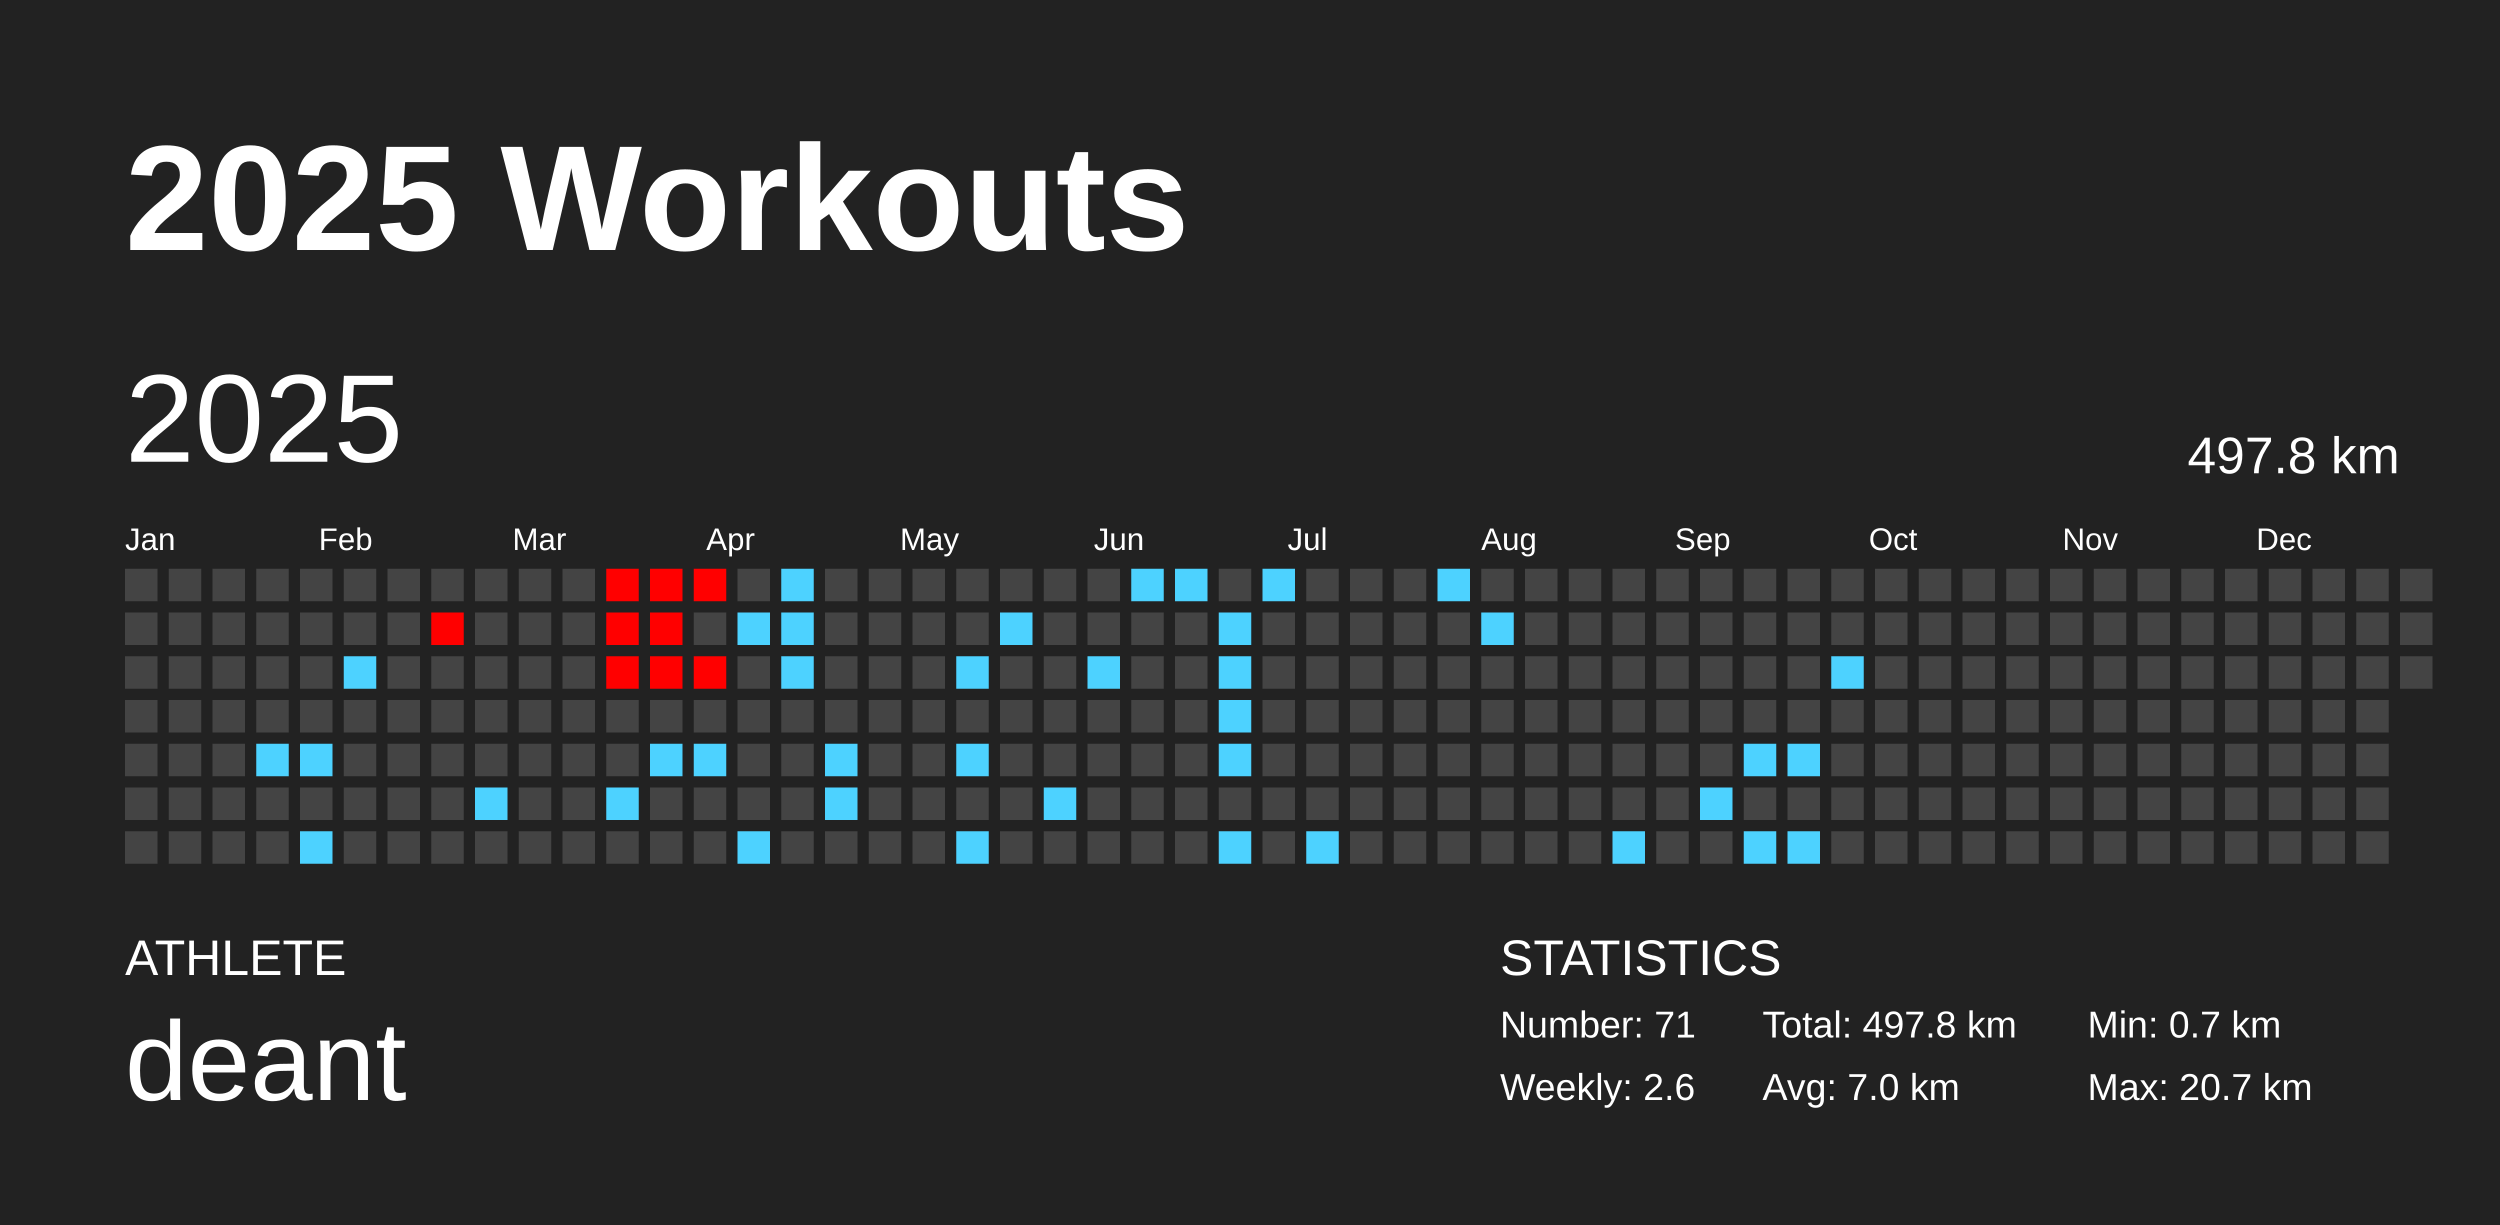
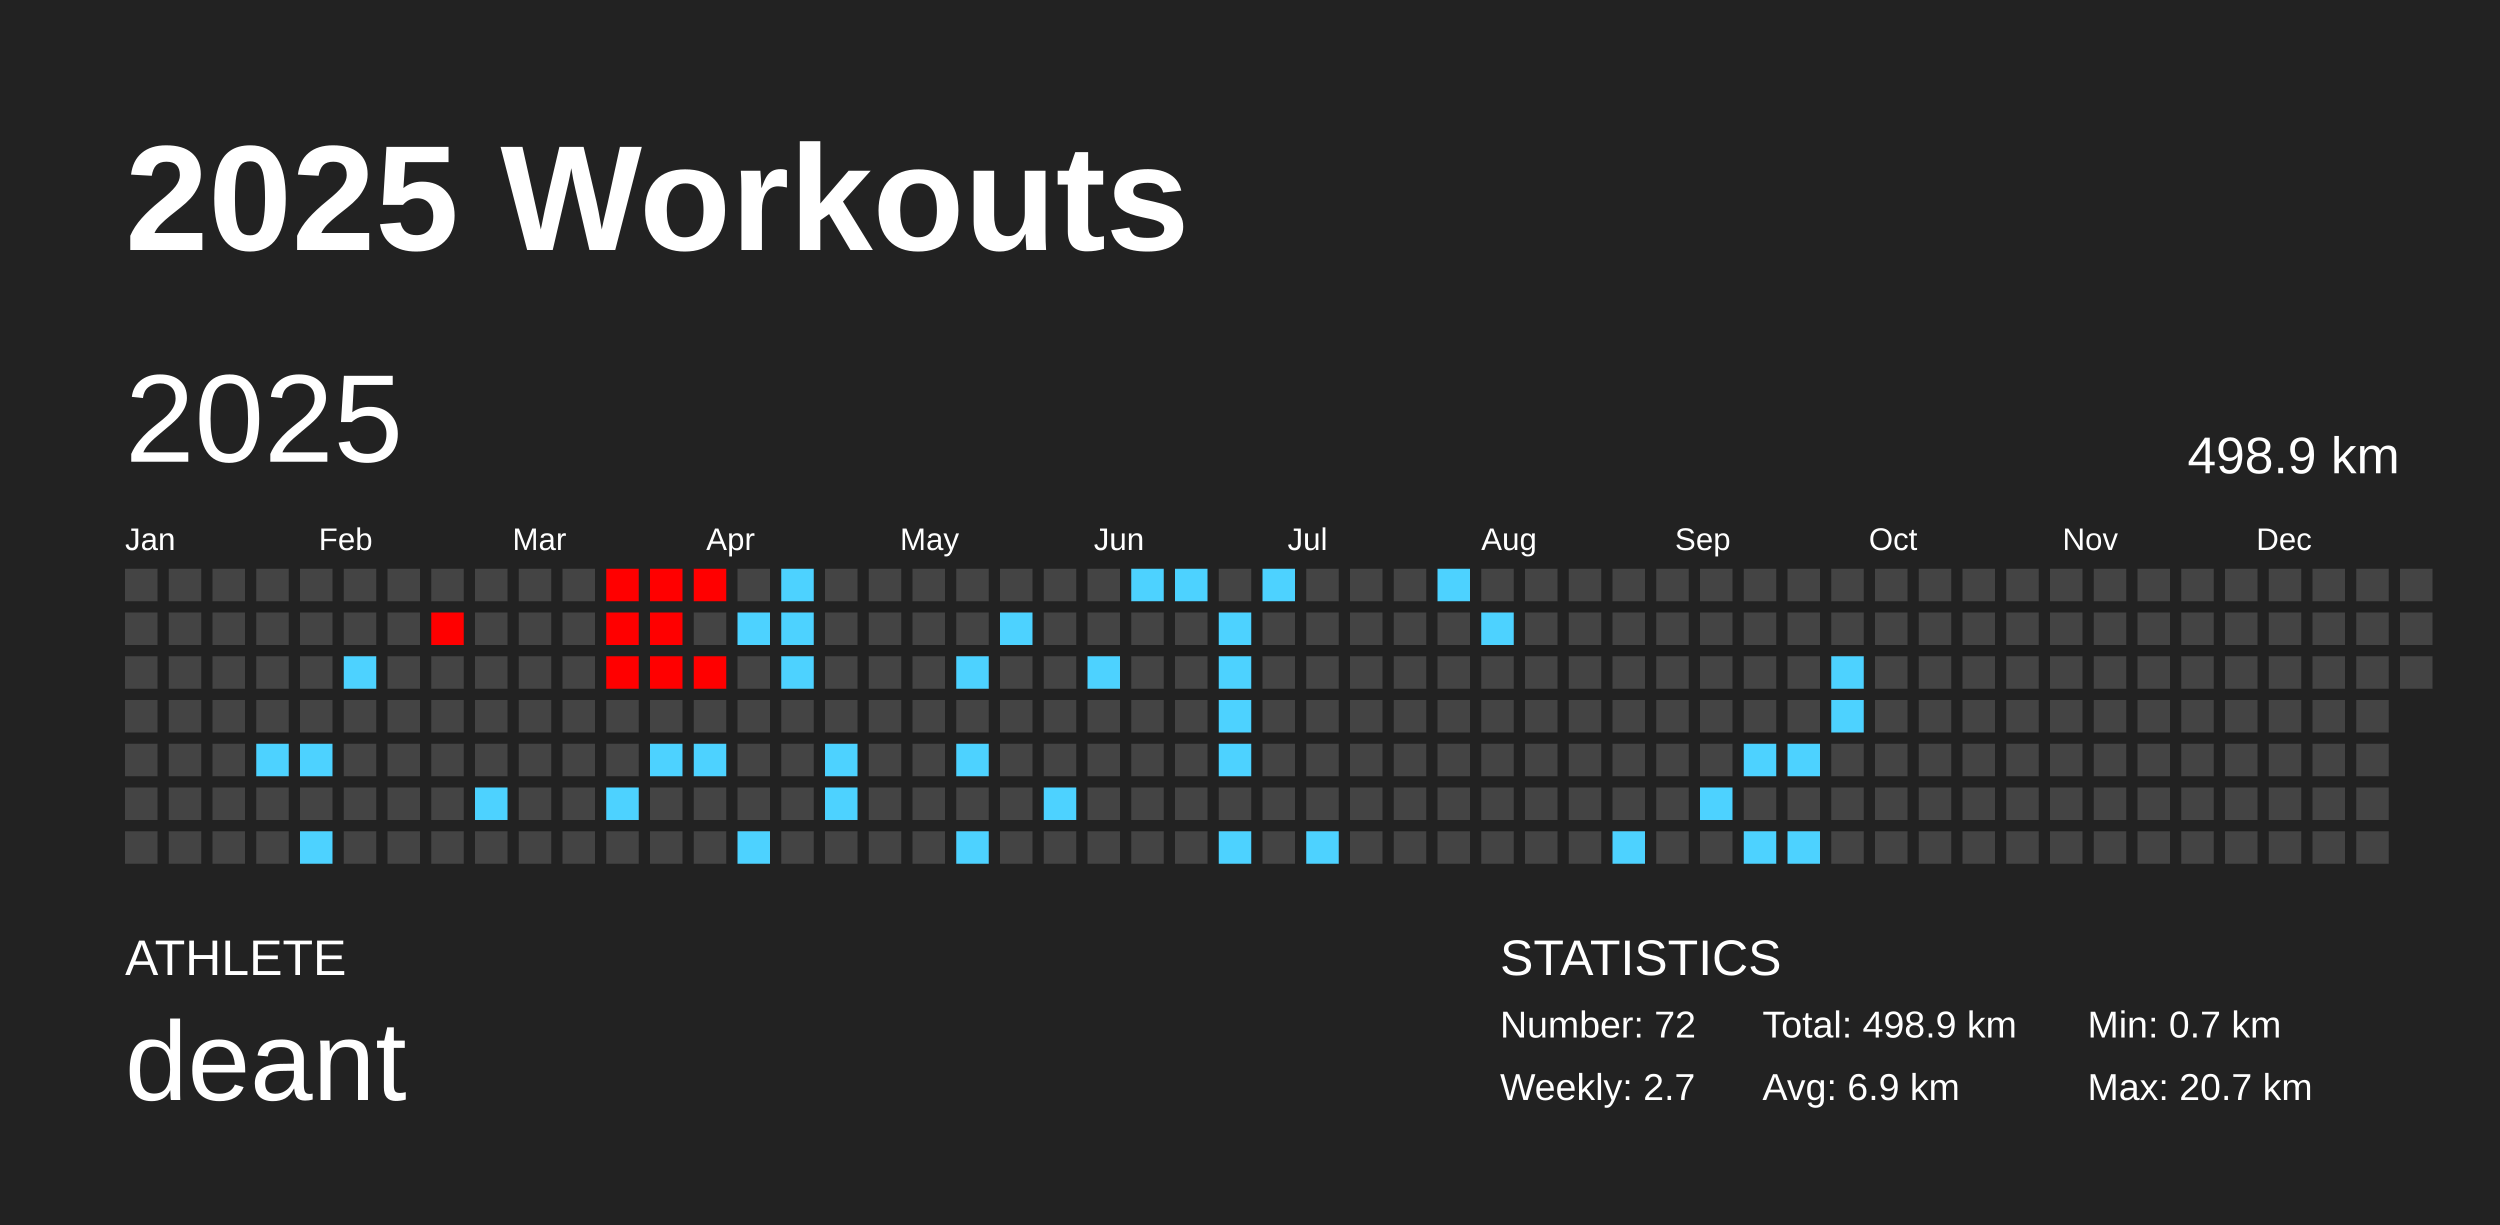
<svg xmlns="http://www.w3.org/2000/svg" baseProfile="full" height="98mm" version="1.1" viewBox="0,0,200,98" width="200mm">
  <defs />
  <rect fill="#222222" height="98" width="200" x="0" y="0" />
  <text fill="#FFFFFF" style="font-size:12px; font-family:Arial; font-weight:bold;" x="10" y="20">2025 Workouts</text>
  <text fill="#FFFFFF" style="font-size:4px; font-family:Arial" x="10" y="78">ATHLETE</text>
  <text fill="#FFFFFF" style="font-size:9px; font-family:Arial" x="10" y="88">deant</text>
  <text fill="#FFFFFF" style="font-size:4px; font-family:Arial" x="120" y="78">STATISTICS</text>
-   <text fill="#FFFFFF" style="font-size:3px; font-family:Arial" x="120" y="83">Number: 71</text>
-   <text fill="#FFFFFF" style="font-size:3px; font-family:Arial" x="120" y="88">Weekly: 2.6</text>
-   <text fill="#FFFFFF" style="font-size:3px; font-family:Arial" x="141" y="83">Total: 497.8 km</text>
-   <text fill="#FFFFFF" style="font-size:3px; font-family:Arial" x="141" y="88">Avg: 7.0 km</text>
+   <text fill="#FFFFFF" style="font-size:3px; font-family:Arial" x="120" y="83">Number: 72</text>
+   <text fill="#FFFFFF" style="font-size:3px; font-family:Arial" x="120" y="88">Weekly: 2.7</text>
+   <text fill="#FFFFFF" style="font-size:3px; font-family:Arial" x="141" y="83">Total: 498.9 km</text>
+   <text fill="#FFFFFF" style="font-size:3px; font-family:Arial" x="141" y="88">Avg: 6.9 km</text>
  <text fill="#FFFFFF" style="font-size:3px; font-family:Arial" x="167" y="83">Min: 0.7 km</text>
  <text fill="#FFFFFF" style="font-size:3px; font-family:Arial" x="167" y="88">Max: 20.7 km</text>
  <text dominant-baseline="hanging" fill="#FFFFFF" style="font-size:10.0px; font-family:Arial;" x="10" y="30">2025</text>
-   <text dominant-baseline="hanging" fill="#FFFFFF" style="font-size:4.125px; font-family:Arial;" x="175" y="35">497.8 km</text>
+   <text dominant-baseline="hanging" fill="#FFFFFF" style="font-size:4.125px; font-family:Arial;" x="175" y="35">498.9 km</text>
  <text fill="#FFFFFF" style="font-size:2.5px; font-family:Arial" x="10.0" y="44">Jan</text>
  <text fill="#FFFFFF" style="font-size:2.5px; font-family:Arial" x="25.5" y="44">Feb</text>
  <text fill="#FFFFFF" style="font-size:2.5px; font-family:Arial" x="41.0" y="44">Mar</text>
  <text fill="#FFFFFF" style="font-size:2.5px; font-family:Arial" x="56.5" y="44">Apr</text>
  <text fill="#FFFFFF" style="font-size:2.5px; font-family:Arial" x="72.0" y="44">May</text>
  <text fill="#FFFFFF" style="font-size:2.5px; font-family:Arial" x="87.5" y="44">Jun</text>
  <text fill="#FFFFFF" style="font-size:2.5px; font-family:Arial" x="103.0" y="44">Jul</text>
  <text fill="#FFFFFF" style="font-size:2.5px; font-family:Arial" x="118.5" y="44">Aug</text>
  <text fill="#FFFFFF" style="font-size:2.5px; font-family:Arial" x="134.0" y="44">Sep</text>
  <text fill="#FFFFFF" style="font-size:2.5px; font-family:Arial" x="149.5" y="44">Oct</text>
  <text fill="#FFFFFF" style="font-size:2.5px; font-family:Arial" x="165.0" y="44">Nov</text>
  <text fill="#FFFFFF" style="font-size:2.5px; font-family:Arial" x="180.5" y="44">Dec</text>
  <rect fill="#444444" height="2.6" width="2.6" x="10.0" y="45.5" />
  <rect fill="#444444" height="2.6" width="2.6" x="10.0" y="49.0" />
  <rect fill="#444444" height="2.6" width="2.6" x="10.0" y="52.5" />
  <rect fill="#444444" height="2.6" width="2.6" x="10.0" y="56.0" />
  <rect fill="#444444" height="2.6" width="2.6" x="10.0" y="59.5" />
  <rect fill="#444444" height="2.6" width="2.6" x="10.0" y="63.0" />
  <rect fill="#444444" height="2.6" width="2.6" x="10.0" y="66.5" />
  <rect fill="#444444" height="2.6" width="2.6" x="13.5" y="45.5" />
  <rect fill="#444444" height="2.6" width="2.6" x="13.5" y="49.0" />
  <rect fill="#444444" height="2.6" width="2.6" x="13.5" y="52.5" />
  <rect fill="#444444" height="2.6" width="2.6" x="13.5" y="56.0" />
  <rect fill="#444444" height="2.6" width="2.6" x="13.5" y="59.5" />
  <rect fill="#444444" height="2.6" width="2.6" x="13.5" y="63.0" />
  <rect fill="#444444" height="2.6" width="2.6" x="13.5" y="66.5" />
  <rect fill="#444444" height="2.6" width="2.6" x="17.0" y="45.5" />
  <rect fill="#444444" height="2.6" width="2.6" x="17.0" y="49.0" />
  <rect fill="#444444" height="2.6" width="2.6" x="17.0" y="52.5" />
  <rect fill="#444444" height="2.6" width="2.6" x="17.0" y="56.0" />
  <rect fill="#444444" height="2.6" width="2.6" x="17.0" y="59.5" />
  <rect fill="#444444" height="2.6" width="2.6" x="17.0" y="63.0" />
  <rect fill="#444444" height="2.6" width="2.6" x="17.0" y="66.5" />
  <rect fill="#444444" height="2.6" width="2.6" x="20.5" y="45.5" />
  <rect fill="#444444" height="2.6" width="2.6" x="20.5" y="49.0" />
  <rect fill="#444444" height="2.6" width="2.6" x="20.5" y="52.5" />
  <rect fill="#444444" height="2.6" width="2.6" x="20.5" y="56.0" />
  <rect fill="#4dd2ff" height="2.6" width="2.6" x="20.5" y="59.5" />
  <rect fill="#444444" height="2.6" width="2.6" x="20.5" y="63.0" />
  <rect fill="#444444" height="2.6" width="2.6" x="20.5" y="66.5" />
  <rect fill="#444444" height="2.6" width="2.6" x="24.0" y="45.5" />
  <rect fill="#444444" height="2.6" width="2.6" x="24.0" y="49.0" />
  <rect fill="#444444" height="2.6" width="2.6" x="24.0" y="52.5" />
  <rect fill="#444444" height="2.6" width="2.6" x="24.0" y="56.0" />
  <rect fill="#4dd2ff" height="2.6" width="2.6" x="24.0" y="59.5" />
  <rect fill="#444444" height="2.6" width="2.6" x="24.0" y="63.0" />
  <rect fill="#4dd2ff" height="2.6" width="2.6" x="24.0" y="66.5" />
  <rect fill="#444444" height="2.6" width="2.6" x="27.5" y="45.5" />
  <rect fill="#444444" height="2.6" width="2.6" x="27.5" y="49.0" />
  <rect fill="#4dd2ff" height="2.6" width="2.6" x="27.5" y="52.5" />
  <rect fill="#444444" height="2.6" width="2.6" x="27.5" y="56.0" />
  <rect fill="#444444" height="2.6" width="2.6" x="27.5" y="59.5" />
  <rect fill="#444444" height="2.6" width="2.6" x="27.5" y="63.0" />
  <rect fill="#444444" height="2.6" width="2.6" x="27.5" y="66.5" />
  <rect fill="#444444" height="2.6" width="2.6" x="31.0" y="45.5" />
  <rect fill="#444444" height="2.6" width="2.6" x="31.0" y="49.0" />
  <rect fill="#444444" height="2.6" width="2.6" x="31.0" y="52.5" />
  <rect fill="#444444" height="2.6" width="2.6" x="31.0" y="56.0" />
  <rect fill="#444444" height="2.6" width="2.6" x="31.0" y="59.5" />
  <rect fill="#444444" height="2.6" width="2.6" x="31.0" y="63.0" />
  <rect fill="#444444" height="2.6" width="2.6" x="31.0" y="66.5" />
  <rect fill="#444444" height="2.6" width="2.6" x="34.5" y="45.5" />
  <rect fill="red" height="2.6" width="2.6" x="34.5" y="49.0" />
  <rect fill="#444444" height="2.6" width="2.6" x="34.5" y="52.5" />
  <rect fill="#444444" height="2.6" width="2.6" x="34.5" y="56.0" />
  <rect fill="#444444" height="2.6" width="2.6" x="34.5" y="59.5" />
  <rect fill="#444444" height="2.6" width="2.6" x="34.5" y="63.0" />
  <rect fill="#444444" height="2.6" width="2.6" x="34.5" y="66.5" />
  <rect fill="#444444" height="2.6" width="2.6" x="38.0" y="45.5" />
  <rect fill="#444444" height="2.6" width="2.6" x="38.0" y="49.0" />
  <rect fill="#444444" height="2.6" width="2.6" x="38.0" y="52.5" />
  <rect fill="#444444" height="2.6" width="2.6" x="38.0" y="56.0" />
  <rect fill="#444444" height="2.6" width="2.6" x="38.0" y="59.5" />
  <rect fill="#4dd2ff" height="2.6" width="2.6" x="38.0" y="63.0" />
  <rect fill="#444444" height="2.6" width="2.6" x="38.0" y="66.5" />
  <rect fill="#444444" height="2.6" width="2.6" x="41.5" y="45.5" />
  <rect fill="#444444" height="2.6" width="2.6" x="41.5" y="49.0" />
  <rect fill="#444444" height="2.6" width="2.6" x="41.5" y="52.5" />
  <rect fill="#444444" height="2.6" width="2.6" x="41.5" y="56.0" />
  <rect fill="#444444" height="2.6" width="2.6" x="41.5" y="59.5" />
  <rect fill="#444444" height="2.6" width="2.6" x="41.5" y="63.0" />
  <rect fill="#444444" height="2.6" width="2.6" x="41.5" y="66.5" />
  <rect fill="#444444" height="2.6" width="2.6" x="45.0" y="45.5" />
  <rect fill="#444444" height="2.6" width="2.6" x="45.0" y="49.0" />
  <rect fill="#444444" height="2.6" width="2.6" x="45.0" y="52.5" />
  <rect fill="#444444" height="2.6" width="2.6" x="45.0" y="56.0" />
  <rect fill="#444444" height="2.6" width="2.6" x="45.0" y="59.5" />
  <rect fill="#444444" height="2.6" width="2.6" x="45.0" y="63.0" />
  <rect fill="#444444" height="2.6" width="2.6" x="45.0" y="66.5" />
  <rect fill="red" height="2.6" width="2.6" x="48.5" y="45.5" />
  <rect fill="red" height="2.6" width="2.6" x="48.5" y="49.0" />
  <rect fill="red" height="2.6" width="2.6" x="48.5" y="52.5" />
  <rect fill="#444444" height="2.6" width="2.6" x="48.5" y="56.0" />
  <rect fill="#444444" height="2.6" width="2.6" x="48.5" y="59.5" />
  <rect fill="#4dd2ff" height="2.6" width="2.6" x="48.5" y="63.0" />
  <rect fill="#444444" height="2.6" width="2.6" x="48.5" y="66.5" />
  <rect fill="red" height="2.6" width="2.6" x="52.0" y="45.5" />
  <rect fill="red" height="2.6" width="2.6" x="52.0" y="49.0" />
  <rect fill="red" height="2.6" width="2.6" x="52.0" y="52.5" />
  <rect fill="#444444" height="2.6" width="2.6" x="52.0" y="56.0" />
  <rect fill="#4dd2ff" height="2.6" width="2.6" x="52.0" y="59.5" />
  <rect fill="#444444" height="2.6" width="2.6" x="52.0" y="63.0" />
  <rect fill="#444444" height="2.6" width="2.6" x="52.0" y="66.5" />
  <rect fill="red" height="2.6" width="2.6" x="55.5" y="45.5" />
  <rect fill="#444444" height="2.6" width="2.6" x="55.5" y="49.0" />
  <rect fill="red" height="2.6" width="2.6" x="55.5" y="52.5" />
  <rect fill="#444444" height="2.6" width="2.6" x="55.5" y="56.0" />
  <rect fill="#4dd2ff" height="2.6" width="2.6" x="55.5" y="59.5" />
  <rect fill="#444444" height="2.6" width="2.6" x="55.5" y="63.0" />
  <rect fill="#444444" height="2.6" width="2.6" x="55.5" y="66.5" />
  <rect fill="#444444" height="2.6" width="2.6" x="59.0" y="45.5" />
  <rect fill="#4dd2ff" height="2.6" width="2.6" x="59.0" y="49.0" />
  <rect fill="#444444" height="2.6" width="2.6" x="59.0" y="52.5" />
  <rect fill="#444444" height="2.6" width="2.6" x="59.0" y="56.0" />
  <rect fill="#444444" height="2.6" width="2.6" x="59.0" y="59.5" />
  <rect fill="#444444" height="2.6" width="2.6" x="59.0" y="63.0" />
  <rect fill="#4dd2ff" height="2.6" width="2.6" x="59.0" y="66.5" />
  <rect fill="#4dd2ff" height="2.6" width="2.6" x="62.5" y="45.5" />
  <rect fill="#4dd2ff" height="2.6" width="2.6" x="62.5" y="49.0" />
  <rect fill="#4dd2ff" height="2.6" width="2.6" x="62.5" y="52.5" />
  <rect fill="#444444" height="2.6" width="2.6" x="62.5" y="56.0" />
  <rect fill="#444444" height="2.6" width="2.6" x="62.5" y="59.5" />
  <rect fill="#444444" height="2.6" width="2.6" x="62.5" y="63.0" />
  <rect fill="#444444" height="2.6" width="2.6" x="62.5" y="66.5" />
  <rect fill="#444444" height="2.6" width="2.6" x="66.0" y="45.5" />
  <rect fill="#444444" height="2.6" width="2.6" x="66.0" y="49.0" />
  <rect fill="#444444" height="2.6" width="2.6" x="66.0" y="52.5" />
  <rect fill="#444444" height="2.6" width="2.6" x="66.0" y="56.0" />
  <rect fill="#4dd2ff" height="2.6" width="2.6" x="66.0" y="59.5" />
  <rect fill="#4dd2ff" height="2.6" width="2.6" x="66.0" y="63.0" />
  <rect fill="#444444" height="2.6" width="2.6" x="66.0" y="66.5" />
  <rect fill="#444444" height="2.6" width="2.6" x="69.5" y="45.5" />
  <rect fill="#444444" height="2.6" width="2.6" x="69.5" y="49.0" />
  <rect fill="#444444" height="2.6" width="2.6" x="69.5" y="52.5" />
  <rect fill="#444444" height="2.6" width="2.6" x="69.5" y="56.0" />
  <rect fill="#444444" height="2.6" width="2.6" x="69.5" y="59.5" />
  <rect fill="#444444" height="2.6" width="2.6" x="69.5" y="63.0" />
  <rect fill="#444444" height="2.6" width="2.6" x="69.5" y="66.5" />
  <rect fill="#444444" height="2.6" width="2.6" x="73.0" y="45.5" />
  <rect fill="#444444" height="2.6" width="2.6" x="73.0" y="49.0" />
  <rect fill="#444444" height="2.6" width="2.6" x="73.0" y="52.5" />
  <rect fill="#444444" height="2.6" width="2.6" x="73.0" y="56.0" />
  <rect fill="#444444" height="2.6" width="2.6" x="73.0" y="59.5" />
  <rect fill="#444444" height="2.6" width="2.6" x="73.0" y="63.0" />
  <rect fill="#444444" height="2.6" width="2.6" x="73.0" y="66.5" />
  <rect fill="#444444" height="2.6" width="2.6" x="76.5" y="45.5" />
  <rect fill="#444444" height="2.6" width="2.6" x="76.5" y="49.0" />
  <rect fill="#4dd2ff" height="2.6" width="2.6" x="76.5" y="52.5" />
  <rect fill="#444444" height="2.6" width="2.6" x="76.5" y="56.0" />
  <rect fill="#4dd2ff" height="2.6" width="2.6" x="76.5" y="59.5" />
  <rect fill="#444444" height="2.6" width="2.6" x="76.5" y="63.0" />
  <rect fill="#4dd2ff" height="2.6" width="2.6" x="76.5" y="66.5" />
  <rect fill="#444444" height="2.6" width="2.6" x="80.0" y="45.5" />
  <rect fill="#4dd2ff" height="2.6" width="2.6" x="80.0" y="49.0" />
  <rect fill="#444444" height="2.6" width="2.6" x="80.0" y="52.5" />
  <rect fill="#444444" height="2.6" width="2.6" x="80.0" y="56.0" />
  <rect fill="#444444" height="2.6" width="2.6" x="80.0" y="59.5" />
  <rect fill="#444444" height="2.6" width="2.6" x="80.0" y="63.0" />
  <rect fill="#444444" height="2.6" width="2.6" x="80.0" y="66.5" />
  <rect fill="#444444" height="2.6" width="2.6" x="83.5" y="45.5" />
  <rect fill="#444444" height="2.6" width="2.6" x="83.5" y="49.0" />
  <rect fill="#444444" height="2.6" width="2.6" x="83.5" y="52.5" />
  <rect fill="#444444" height="2.6" width="2.6" x="83.5" y="56.0" />
  <rect fill="#444444" height="2.6" width="2.6" x="83.5" y="59.5" />
  <rect fill="#4dd2ff" height="2.6" width="2.6" x="83.5" y="63.0" />
  <rect fill="#444444" height="2.6" width="2.6" x="83.5" y="66.5" />
  <rect fill="#444444" height="2.6" width="2.6" x="87.0" y="45.5" />
  <rect fill="#444444" height="2.6" width="2.6" x="87.0" y="49.0" />
  <rect fill="#4dd2ff" height="2.6" width="2.6" x="87.0" y="52.5" />
  <rect fill="#444444" height="2.6" width="2.6" x="87.0" y="56.0" />
  <rect fill="#444444" height="2.6" width="2.6" x="87.0" y="59.5" />
  <rect fill="#444444" height="2.6" width="2.6" x="87.0" y="63.0" />
  <rect fill="#444444" height="2.6" width="2.6" x="87.0" y="66.5" />
  <rect fill="#4dd2ff" height="2.6" width="2.6" x="90.5" y="45.5" />
  <rect fill="#444444" height="2.6" width="2.6" x="90.5" y="49.0" />
  <rect fill="#444444" height="2.6" width="2.6" x="90.5" y="52.5" />
  <rect fill="#444444" height="2.6" width="2.6" x="90.5" y="56.0" />
  <rect fill="#444444" height="2.6" width="2.6" x="90.5" y="59.5" />
  <rect fill="#444444" height="2.6" width="2.6" x="90.5" y="63.0" />
  <rect fill="#444444" height="2.6" width="2.6" x="90.5" y="66.5" />
  <rect fill="#4dd2ff" height="2.6" width="2.6" x="94.0" y="45.5" />
  <rect fill="#444444" height="2.6" width="2.6" x="94.0" y="49.0" />
  <rect fill="#444444" height="2.6" width="2.6" x="94.0" y="52.5" />
  <rect fill="#444444" height="2.6" width="2.6" x="94.0" y="56.0" />
  <rect fill="#444444" height="2.6" width="2.6" x="94.0" y="59.5" />
  <rect fill="#444444" height="2.6" width="2.6" x="94.0" y="63.0" />
  <rect fill="#444444" height="2.6" width="2.6" x="94.0" y="66.5" />
  <rect fill="#444444" height="2.6" width="2.6" x="97.5" y="45.5" />
  <rect fill="#4dd2ff" height="2.6" width="2.6" x="97.5" y="49.0" />
  <rect fill="#4dd2ff" height="2.6" width="2.6" x="97.5" y="52.5" />
  <rect fill="#4dd2ff" height="2.6" width="2.6" x="97.5" y="56.0" />
  <rect fill="#4dd2ff" height="2.6" width="2.6" x="97.5" y="59.5" />
  <rect fill="#444444" height="2.6" width="2.6" x="97.5" y="63.0" />
  <rect fill="#4dd2ff" height="2.6" width="2.6" x="97.5" y="66.5" />
  <rect fill="#4dd2ff" height="2.6" width="2.6" x="101.0" y="45.5" />
  <rect fill="#444444" height="2.6" width="2.6" x="101.0" y="49.0" />
  <rect fill="#444444" height="2.6" width="2.6" x="101.0" y="52.5" />
  <rect fill="#444444" height="2.6" width="2.6" x="101.0" y="56.0" />
  <rect fill="#444444" height="2.6" width="2.6" x="101.0" y="59.5" />
  <rect fill="#444444" height="2.6" width="2.6" x="101.0" y="63.0" />
  <rect fill="#444444" height="2.6" width="2.6" x="101.0" y="66.5" />
  <rect fill="#444444" height="2.6" width="2.6" x="104.5" y="45.5" />
  <rect fill="#444444" height="2.6" width="2.6" x="104.5" y="49.0" />
  <rect fill="#444444" height="2.6" width="2.6" x="104.5" y="52.5" />
  <rect fill="#444444" height="2.6" width="2.6" x="104.5" y="56.0" />
  <rect fill="#444444" height="2.6" width="2.6" x="104.5" y="59.5" />
  <rect fill="#444444" height="2.6" width="2.6" x="104.5" y="63.0" />
  <rect fill="#4dd2ff" height="2.6" width="2.6" x="104.5" y="66.5" />
  <rect fill="#444444" height="2.6" width="2.6" x="108.0" y="45.5" />
  <rect fill="#444444" height="2.6" width="2.6" x="108.0" y="49.0" />
  <rect fill="#444444" height="2.6" width="2.6" x="108.0" y="52.5" />
  <rect fill="#444444" height="2.6" width="2.6" x="108.0" y="56.0" />
  <rect fill="#444444" height="2.6" width="2.6" x="108.0" y="59.5" />
  <rect fill="#444444" height="2.6" width="2.6" x="108.0" y="63.0" />
  <rect fill="#444444" height="2.6" width="2.6" x="108.0" y="66.5" />
  <rect fill="#444444" height="2.6" width="2.6" x="111.5" y="45.5" />
  <rect fill="#444444" height="2.6" width="2.6" x="111.5" y="49.0" />
  <rect fill="#444444" height="2.6" width="2.6" x="111.5" y="52.5" />
  <rect fill="#444444" height="2.6" width="2.6" x="111.5" y="56.0" />
  <rect fill="#444444" height="2.6" width="2.6" x="111.5" y="59.5" />
  <rect fill="#444444" height="2.6" width="2.6" x="111.5" y="63.0" />
  <rect fill="#444444" height="2.6" width="2.6" x="111.5" y="66.5" />
  <rect fill="#4dd2ff" height="2.6" width="2.6" x="115.0" y="45.5" />
  <rect fill="#444444" height="2.6" width="2.6" x="115.0" y="49.0" />
  <rect fill="#444444" height="2.6" width="2.6" x="115.0" y="52.5" />
  <rect fill="#444444" height="2.6" width="2.6" x="115.0" y="56.0" />
  <rect fill="#444444" height="2.6" width="2.6" x="115.0" y="59.5" />
  <rect fill="#444444" height="2.6" width="2.6" x="115.0" y="63.0" />
  <rect fill="#444444" height="2.6" width="2.6" x="115.0" y="66.5" />
  <rect fill="#444444" height="2.6" width="2.6" x="118.5" y="45.5" />
  <rect fill="#4dd2ff" height="2.6" width="2.6" x="118.5" y="49.0" />
  <rect fill="#444444" height="2.6" width="2.6" x="118.5" y="52.5" />
  <rect fill="#444444" height="2.6" width="2.6" x="118.5" y="56.0" />
  <rect fill="#444444" height="2.6" width="2.6" x="118.5" y="59.5" />
  <rect fill="#444444" height="2.6" width="2.6" x="118.5" y="63.0" />
  <rect fill="#444444" height="2.6" width="2.6" x="118.5" y="66.5" />
  <rect fill="#444444" height="2.6" width="2.6" x="122.0" y="45.5" />
  <rect fill="#444444" height="2.6" width="2.6" x="122.0" y="49.0" />
  <rect fill="#444444" height="2.6" width="2.6" x="122.0" y="52.5" />
  <rect fill="#444444" height="2.6" width="2.6" x="122.0" y="56.0" />
  <rect fill="#444444" height="2.6" width="2.6" x="122.0" y="59.5" />
  <rect fill="#444444" height="2.6" width="2.6" x="122.0" y="63.0" />
  <rect fill="#444444" height="2.6" width="2.6" x="122.0" y="66.5" />
  <rect fill="#444444" height="2.6" width="2.6" x="125.5" y="45.5" />
  <rect fill="#444444" height="2.6" width="2.6" x="125.5" y="49.0" />
  <rect fill="#444444" height="2.6" width="2.6" x="125.5" y="52.5" />
  <rect fill="#444444" height="2.6" width="2.6" x="125.5" y="56.0" />
  <rect fill="#444444" height="2.6" width="2.6" x="125.5" y="59.5" />
  <rect fill="#444444" height="2.6" width="2.6" x="125.5" y="63.0" />
  <rect fill="#444444" height="2.6" width="2.6" x="125.5" y="66.5" />
  <rect fill="#444444" height="2.6" width="2.6" x="129.0" y="45.5" />
  <rect fill="#444444" height="2.6" width="2.6" x="129.0" y="49.0" />
  <rect fill="#444444" height="2.6" width="2.6" x="129.0" y="52.5" />
  <rect fill="#444444" height="2.6" width="2.6" x="129.0" y="56.0" />
  <rect fill="#444444" height="2.6" width="2.6" x="129.0" y="59.5" />
  <rect fill="#444444" height="2.6" width="2.6" x="129.0" y="63.0" />
  <rect fill="#4dd2ff" height="2.6" width="2.6" x="129.0" y="66.5" />
  <rect fill="#444444" height="2.6" width="2.6" x="132.5" y="45.5" />
  <rect fill="#444444" height="2.6" width="2.6" x="132.5" y="49.0" />
  <rect fill="#444444" height="2.6" width="2.6" x="132.5" y="52.5" />
  <rect fill="#444444" height="2.6" width="2.6" x="132.5" y="56.0" />
  <rect fill="#444444" height="2.6" width="2.6" x="132.5" y="59.5" />
  <rect fill="#444444" height="2.6" width="2.6" x="132.5" y="63.0" />
  <rect fill="#444444" height="2.6" width="2.6" x="132.5" y="66.5" />
  <rect fill="#444444" height="2.6" width="2.6" x="136.0" y="45.5" />
  <rect fill="#444444" height="2.6" width="2.6" x="136.0" y="49.0" />
  <rect fill="#444444" height="2.6" width="2.6" x="136.0" y="52.5" />
  <rect fill="#444444" height="2.6" width="2.6" x="136.0" y="56.0" />
  <rect fill="#444444" height="2.6" width="2.6" x="136.0" y="59.5" />
  <rect fill="#4dd2ff" height="2.6" width="2.6" x="136.0" y="63.0" />
  <rect fill="#444444" height="2.6" width="2.6" x="136.0" y="66.5" />
  <rect fill="#444444" height="2.6" width="2.6" x="139.5" y="45.5" />
  <rect fill="#444444" height="2.6" width="2.6" x="139.5" y="49.0" />
  <rect fill="#444444" height="2.6" width="2.6" x="139.5" y="52.5" />
  <rect fill="#444444" height="2.6" width="2.6" x="139.5" y="56.0" />
  <rect fill="#4dd2ff" height="2.6" width="2.6" x="139.5" y="59.5" />
  <rect fill="#444444" height="2.6" width="2.6" x="139.5" y="63.0" />
  <rect fill="#4dd2ff" height="2.6" width="2.6" x="139.5" y="66.5" />
  <rect fill="#444444" height="2.6" width="2.6" x="143.0" y="45.5" />
  <rect fill="#444444" height="2.6" width="2.6" x="143.0" y="49.0" />
  <rect fill="#444444" height="2.6" width="2.6" x="143.0" y="52.5" />
  <rect fill="#444444" height="2.6" width="2.6" x="143.0" y="56.0" />
  <rect fill="#4dd2ff" height="2.6" width="2.6" x="143.0" y="59.5" />
  <rect fill="#444444" height="2.6" width="2.6" x="143.0" y="63.0" />
  <rect fill="#4dd2ff" height="2.6" width="2.6" x="143.0" y="66.5" />
  <rect fill="#444444" height="2.6" width="2.6" x="146.5" y="45.5" />
  <rect fill="#444444" height="2.6" width="2.6" x="146.5" y="49.0" />
  <rect fill="#4dd2ff" height="2.6" width="2.6" x="146.5" y="52.5" />
-   <rect fill="#444444" height="2.6" width="2.6" x="146.5" y="56.0" />
+   <rect fill="#4dd2ff" height="2.6" width="2.6" x="146.5" y="56.0" />
  <rect fill="#444444" height="2.6" width="2.6" x="146.5" y="59.5" />
  <rect fill="#444444" height="2.6" width="2.6" x="146.5" y="63.0" />
  <rect fill="#444444" height="2.6" width="2.6" x="146.5" y="66.5" />
  <rect fill="#444444" height="2.6" width="2.6" x="150.0" y="45.5" />
  <rect fill="#444444" height="2.6" width="2.6" x="150.0" y="49.0" />
  <rect fill="#444444" height="2.6" width="2.6" x="150.0" y="52.5" />
  <rect fill="#444444" height="2.6" width="2.6" x="150.0" y="56.0" />
  <rect fill="#444444" height="2.6" width="2.6" x="150.0" y="59.5" />
  <rect fill="#444444" height="2.6" width="2.6" x="150.0" y="63.0" />
  <rect fill="#444444" height="2.6" width="2.6" x="150.0" y="66.5" />
  <rect fill="#444444" height="2.6" width="2.6" x="153.5" y="45.5" />
  <rect fill="#444444" height="2.6" width="2.6" x="153.5" y="49.0" />
  <rect fill="#444444" height="2.6" width="2.6" x="153.5" y="52.5" />
  <rect fill="#444444" height="2.6" width="2.6" x="153.5" y="56.0" />
  <rect fill="#444444" height="2.6" width="2.6" x="153.5" y="59.5" />
  <rect fill="#444444" height="2.6" width="2.6" x="153.5" y="63.0" />
  <rect fill="#444444" height="2.6" width="2.6" x="153.5" y="66.5" />
  <rect fill="#444444" height="2.6" width="2.6" x="157.0" y="45.5" />
  <rect fill="#444444" height="2.6" width="2.6" x="157.0" y="49.0" />
  <rect fill="#444444" height="2.6" width="2.6" x="157.0" y="52.5" />
  <rect fill="#444444" height="2.6" width="2.6" x="157.0" y="56.0" />
  <rect fill="#444444" height="2.6" width="2.6" x="157.0" y="59.5" />
  <rect fill="#444444" height="2.6" width="2.6" x="157.0" y="63.0" />
  <rect fill="#444444" height="2.6" width="2.6" x="157.0" y="66.5" />
  <rect fill="#444444" height="2.6" width="2.6" x="160.5" y="45.5" />
  <rect fill="#444444" height="2.6" width="2.6" x="160.5" y="49.0" />
  <rect fill="#444444" height="2.6" width="2.6" x="160.5" y="52.5" />
  <rect fill="#444444" height="2.6" width="2.6" x="160.5" y="56.0" />
  <rect fill="#444444" height="2.6" width="2.6" x="160.5" y="59.5" />
  <rect fill="#444444" height="2.6" width="2.6" x="160.5" y="63.0" />
  <rect fill="#444444" height="2.6" width="2.6" x="160.5" y="66.5" />
  <rect fill="#444444" height="2.6" width="2.6" x="164.0" y="45.5" />
  <rect fill="#444444" height="2.6" width="2.6" x="164.0" y="49.0" />
  <rect fill="#444444" height="2.6" width="2.6" x="164.0" y="52.5" />
  <rect fill="#444444" height="2.6" width="2.6" x="164.0" y="56.0" />
  <rect fill="#444444" height="2.6" width="2.6" x="164.0" y="59.5" />
  <rect fill="#444444" height="2.6" width="2.6" x="164.0" y="63.0" />
  <rect fill="#444444" height="2.6" width="2.6" x="164.0" y="66.5" />
  <rect fill="#444444" height="2.6" width="2.6" x="167.5" y="45.5" />
  <rect fill="#444444" height="2.6" width="2.6" x="167.5" y="49.0" />
  <rect fill="#444444" height="2.6" width="2.6" x="167.5" y="52.5" />
  <rect fill="#444444" height="2.6" width="2.6" x="167.5" y="56.0" />
  <rect fill="#444444" height="2.6" width="2.6" x="167.5" y="59.5" />
  <rect fill="#444444" height="2.6" width="2.6" x="167.5" y="63.0" />
  <rect fill="#444444" height="2.6" width="2.6" x="167.5" y="66.5" />
  <rect fill="#444444" height="2.6" width="2.6" x="171.0" y="45.5" />
  <rect fill="#444444" height="2.6" width="2.6" x="171.0" y="49.0" />
  <rect fill="#444444" height="2.6" width="2.6" x="171.0" y="52.5" />
  <rect fill="#444444" height="2.6" width="2.6" x="171.0" y="56.0" />
  <rect fill="#444444" height="2.6" width="2.6" x="171.0" y="59.5" />
  <rect fill="#444444" height="2.6" width="2.6" x="171.0" y="63.0" />
  <rect fill="#444444" height="2.6" width="2.6" x="171.0" y="66.5" />
  <rect fill="#444444" height="2.6" width="2.6" x="174.5" y="45.5" />
  <rect fill="#444444" height="2.6" width="2.6" x="174.5" y="49.0" />
  <rect fill="#444444" height="2.6" width="2.6" x="174.5" y="52.5" />
  <rect fill="#444444" height="2.6" width="2.6" x="174.5" y="56.0" />
  <rect fill="#444444" height="2.6" width="2.6" x="174.5" y="59.5" />
  <rect fill="#444444" height="2.6" width="2.6" x="174.5" y="63.0" />
  <rect fill="#444444" height="2.6" width="2.6" x="174.5" y="66.5" />
  <rect fill="#444444" height="2.6" width="2.6" x="178.0" y="45.5" />
  <rect fill="#444444" height="2.6" width="2.6" x="178.0" y="49.0" />
  <rect fill="#444444" height="2.6" width="2.6" x="178.0" y="52.5" />
  <rect fill="#444444" height="2.6" width="2.6" x="178.0" y="56.0" />
  <rect fill="#444444" height="2.6" width="2.6" x="178.0" y="59.5" />
  <rect fill="#444444" height="2.6" width="2.6" x="178.0" y="63.0" />
  <rect fill="#444444" height="2.6" width="2.6" x="178.0" y="66.5" />
  <rect fill="#444444" height="2.6" width="2.6" x="181.5" y="45.5" />
  <rect fill="#444444" height="2.6" width="2.6" x="181.5" y="49.0" />
  <rect fill="#444444" height="2.6" width="2.6" x="181.5" y="52.5" />
  <rect fill="#444444" height="2.6" width="2.6" x="181.5" y="56.0" />
  <rect fill="#444444" height="2.6" width="2.6" x="181.5" y="59.5" />
  <rect fill="#444444" height="2.6" width="2.6" x="181.5" y="63.0" />
  <rect fill="#444444" height="2.6" width="2.6" x="181.5" y="66.5" />
  <rect fill="#444444" height="2.6" width="2.6" x="185.0" y="45.5" />
  <rect fill="#444444" height="2.6" width="2.6" x="185.0" y="49.0" />
  <rect fill="#444444" height="2.6" width="2.6" x="185.0" y="52.5" />
  <rect fill="#444444" height="2.6" width="2.6" x="185.0" y="56.0" />
  <rect fill="#444444" height="2.6" width="2.6" x="185.0" y="59.5" />
  <rect fill="#444444" height="2.6" width="2.6" x="185.0" y="63.0" />
  <rect fill="#444444" height="2.6" width="2.6" x="185.0" y="66.5" />
  <rect fill="#444444" height="2.6" width="2.6" x="188.5" y="45.5" />
  <rect fill="#444444" height="2.6" width="2.6" x="188.5" y="49.0" />
  <rect fill="#444444" height="2.6" width="2.6" x="188.5" y="52.5" />
  <rect fill="#444444" height="2.6" width="2.6" x="188.5" y="56.0" />
  <rect fill="#444444" height="2.6" width="2.6" x="188.5" y="59.5" />
  <rect fill="#444444" height="2.6" width="2.6" x="188.5" y="63.0" />
  <rect fill="#444444" height="2.6" width="2.6" x="188.5" y="66.5" />
  <rect fill="#444444" height="2.6" width="2.6" x="192.0" y="45.5" />
  <rect fill="#444444" height="2.6" width="2.6" x="192.0" y="49.0" />
  <rect fill="#444444" height="2.6" width="2.6" x="192.0" y="52.5" />
</svg>
